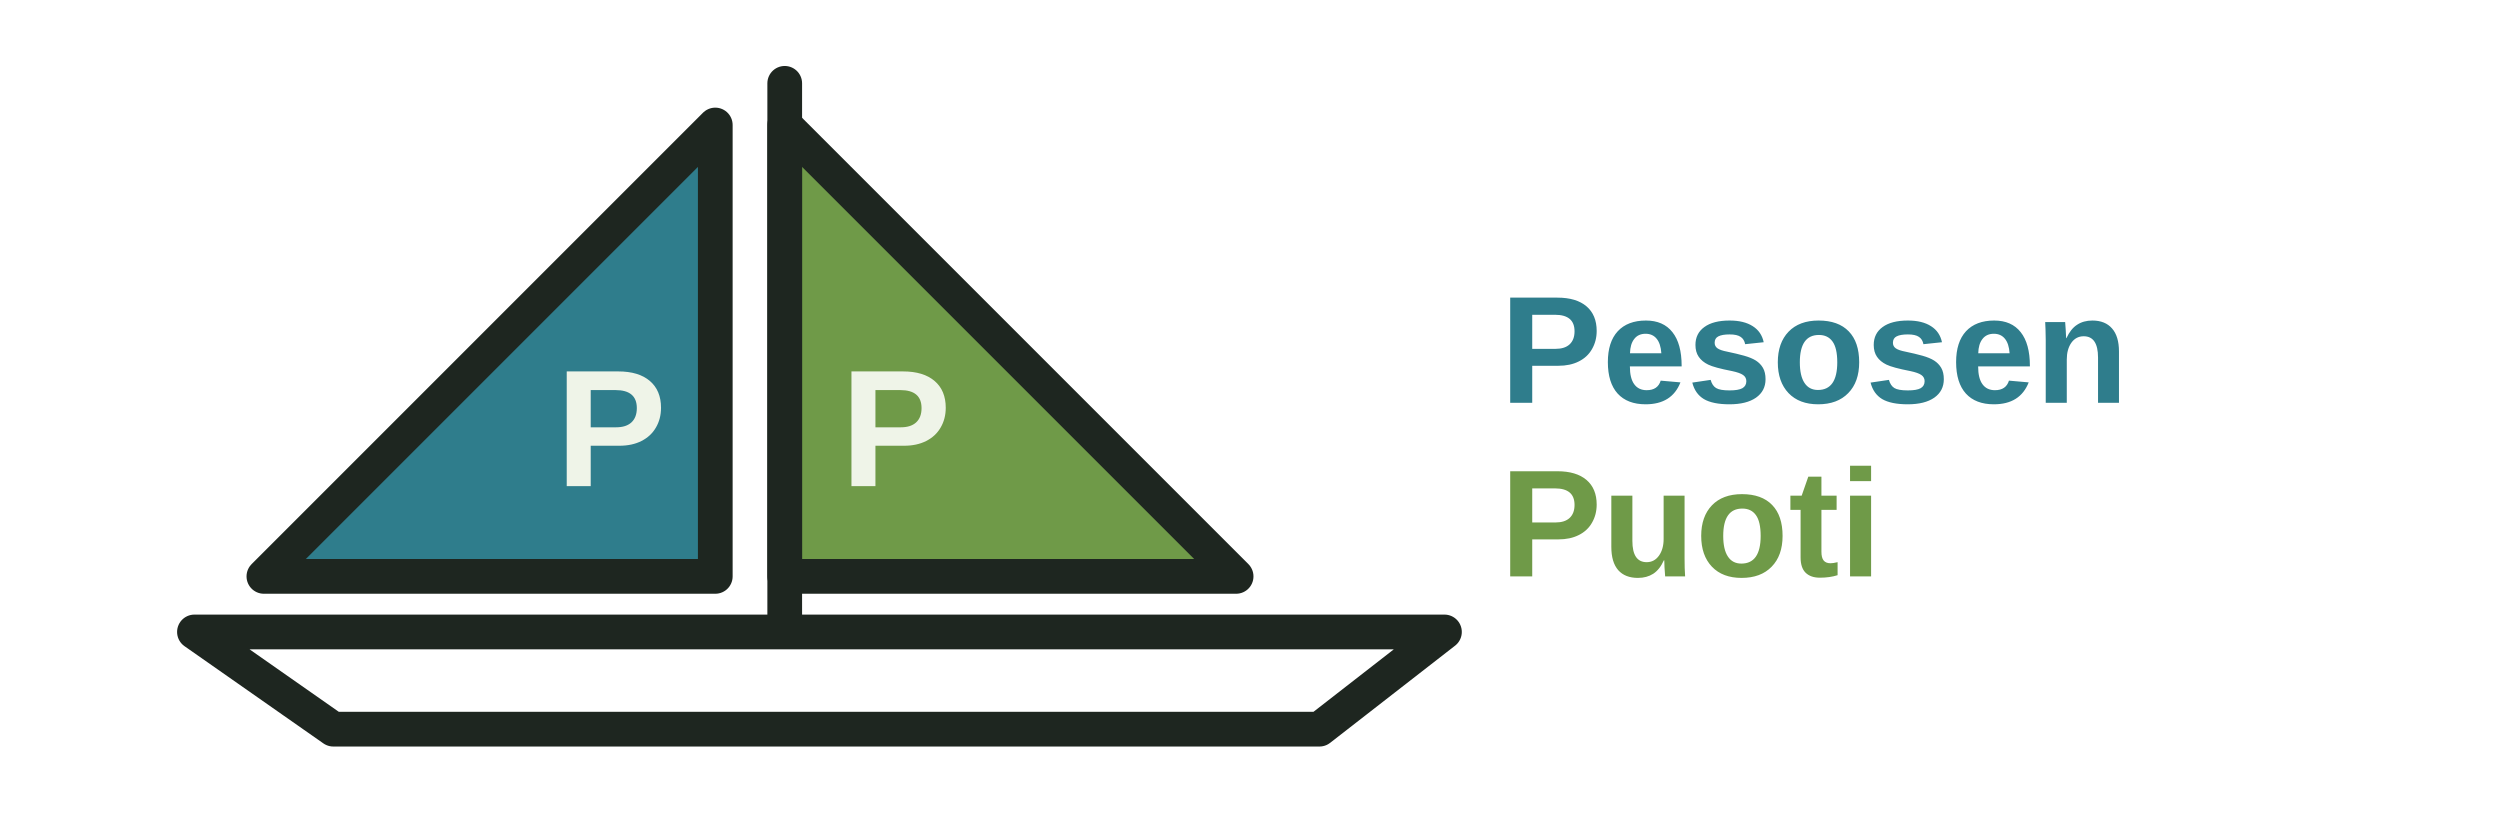
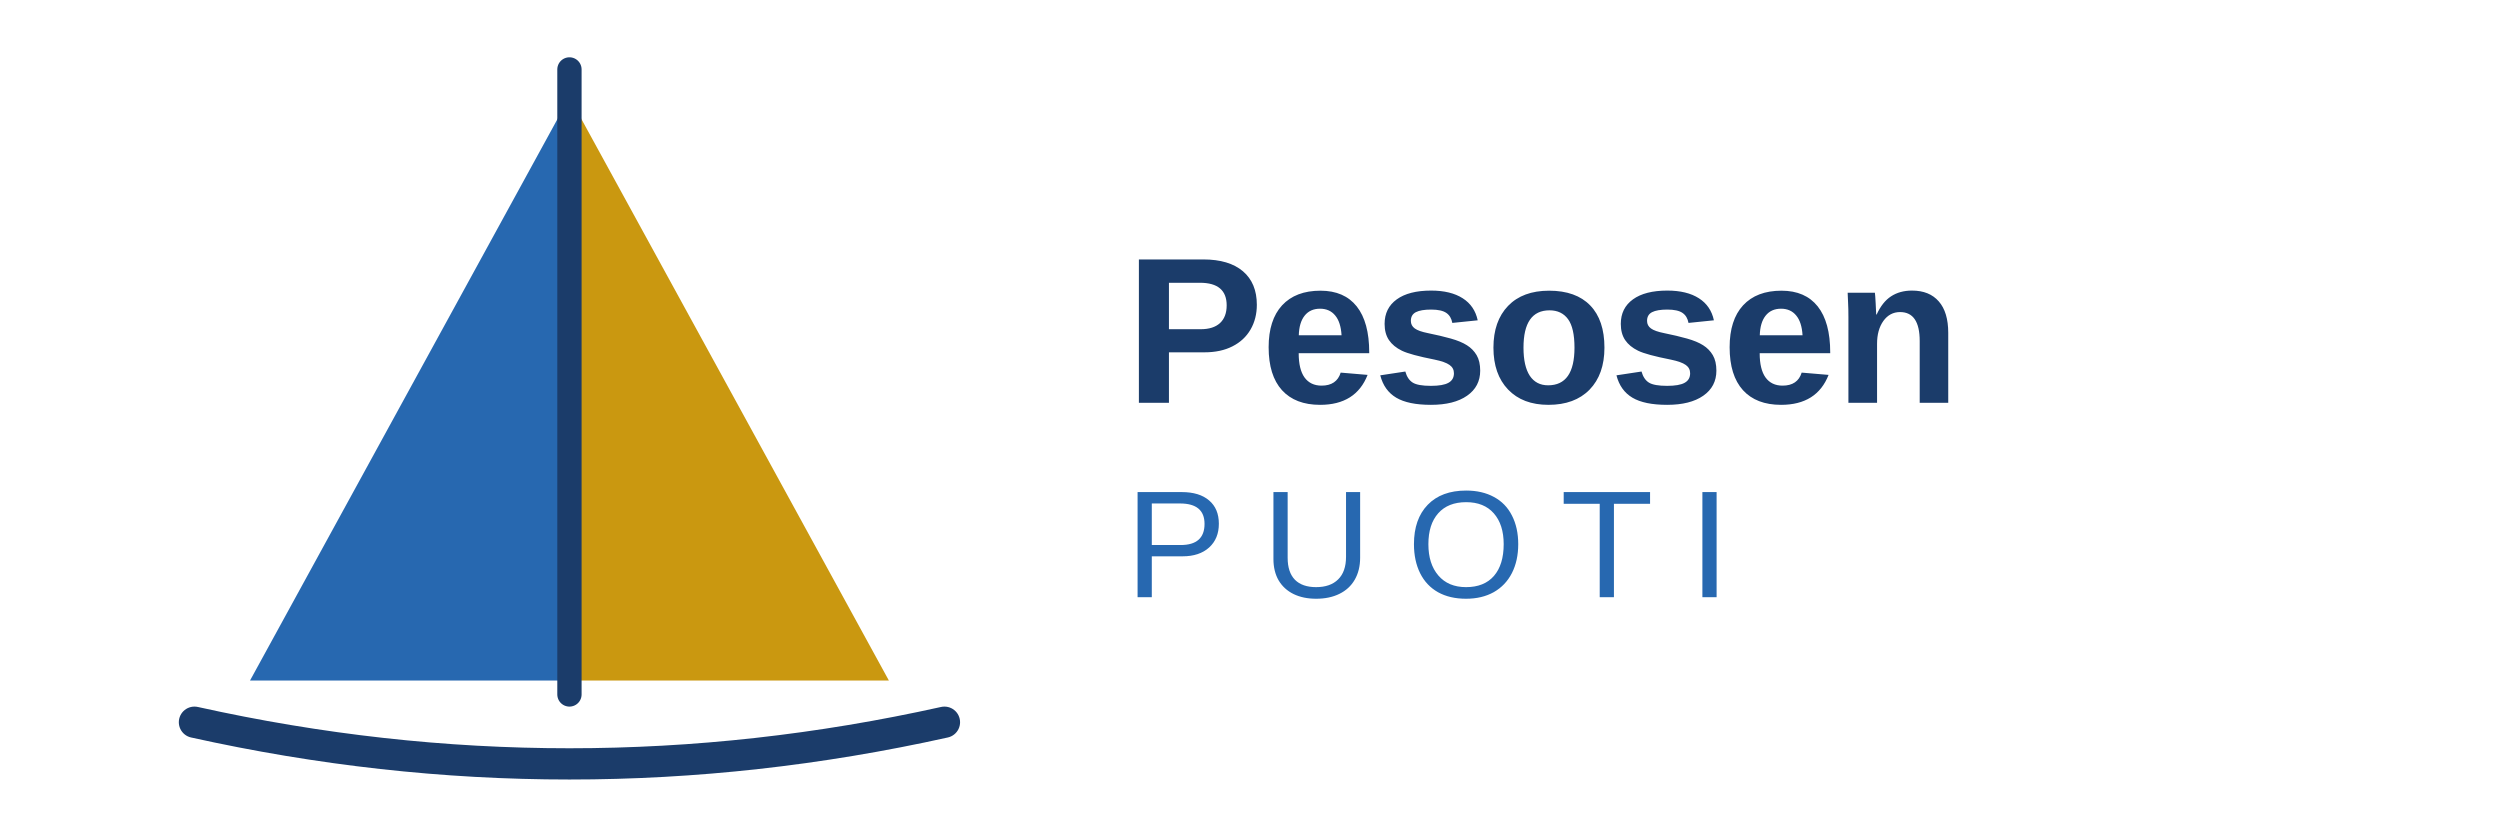
- <svg xmlns="http://www.w3.org/2000/svg" viewBox="0 0 360 120" role="img" aria-labelledby="title desc">
-   <g stroke="#1e2620" stroke-width="5" stroke-linejoin="round" stroke-linecap="round">
-     <path fill="#2f7d8c" d="M103 18v65H38z" />
-     <path fill="#6f9a48" d="M113 18v65h65z" />
-     <path fill="none" d="M28 91h180l-18 14H48zM113 12v78" />
-   </g>
-   <g fill="#eff4e8" font-family="Arial, sans-serif" font-size="24" font-weight="800">
-     <text x="80" y="70">P</text>
-     <text x="121" y="70">P</text>
-   </g>
-   <g font-family="Arial, sans-serif" font-size="22" font-weight="800">
-     <text x="216" y="58" fill="#2f7d8c">Pesosen</text>
-     <text x="216" y="83" fill="#6f9a48">Puoti</text>
-   </g>
+ <svg xmlns="http://www.w3.org/2000/svg" viewBox="0 0 360 120" role="img" aria-labelledby="purjeet-t purjeet-d">
+   <path d="M82 14 L36 98 L82 98 Z" fill="#2768b0" />
+   <path d="M82 14 L82 98 L128 98 Z" fill="#ca9810" />
+   <line x1="82" y1="10" x2="82" y2="100" stroke="#1b3c6a" stroke-width="3.5" stroke-linecap="round" />
+   <path d="M28 104 Q82 116 136 104" fill="none" stroke="#1b3c6a" stroke-width="4.5" stroke-linecap="round" />
+   <text x="162" y="58" fill="#1b3c6a" font-family="'Barlow', Arial, sans-serif" font-size="30" font-weight="700" letter-spacing="-0.5">Pesosen</text>
+   <text x="162" y="86" fill="#2768b0" font-family="'Barlow', Arial, sans-serif" font-size="22" font-weight="500" letter-spacing="5">PUOTI</text>
</svg>
